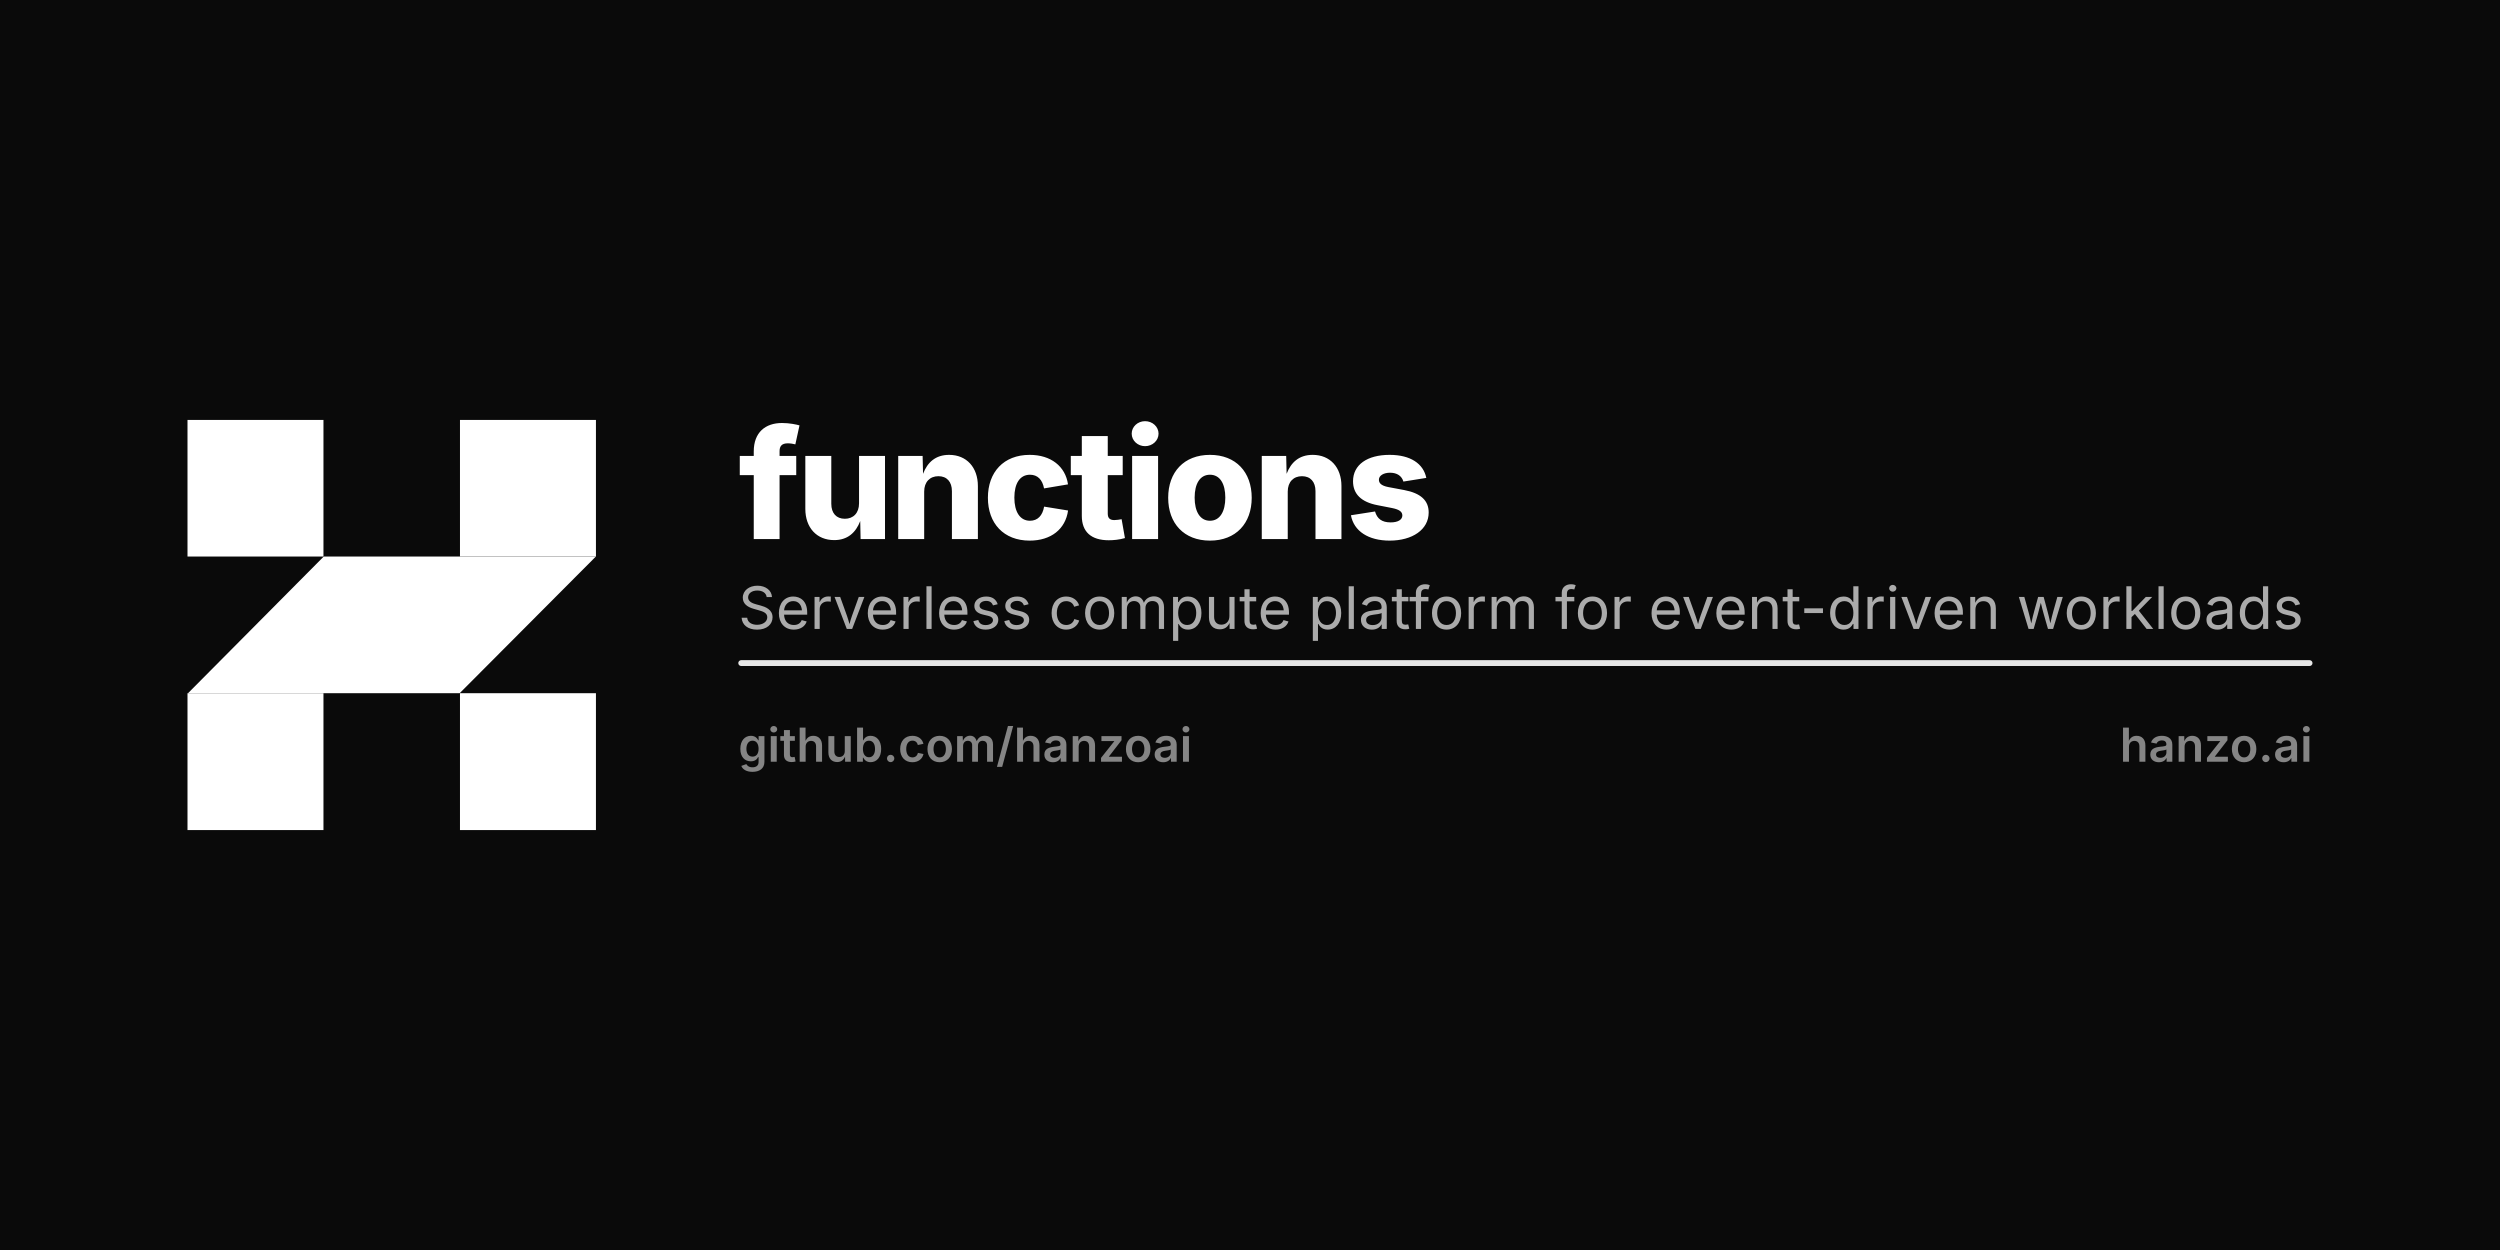
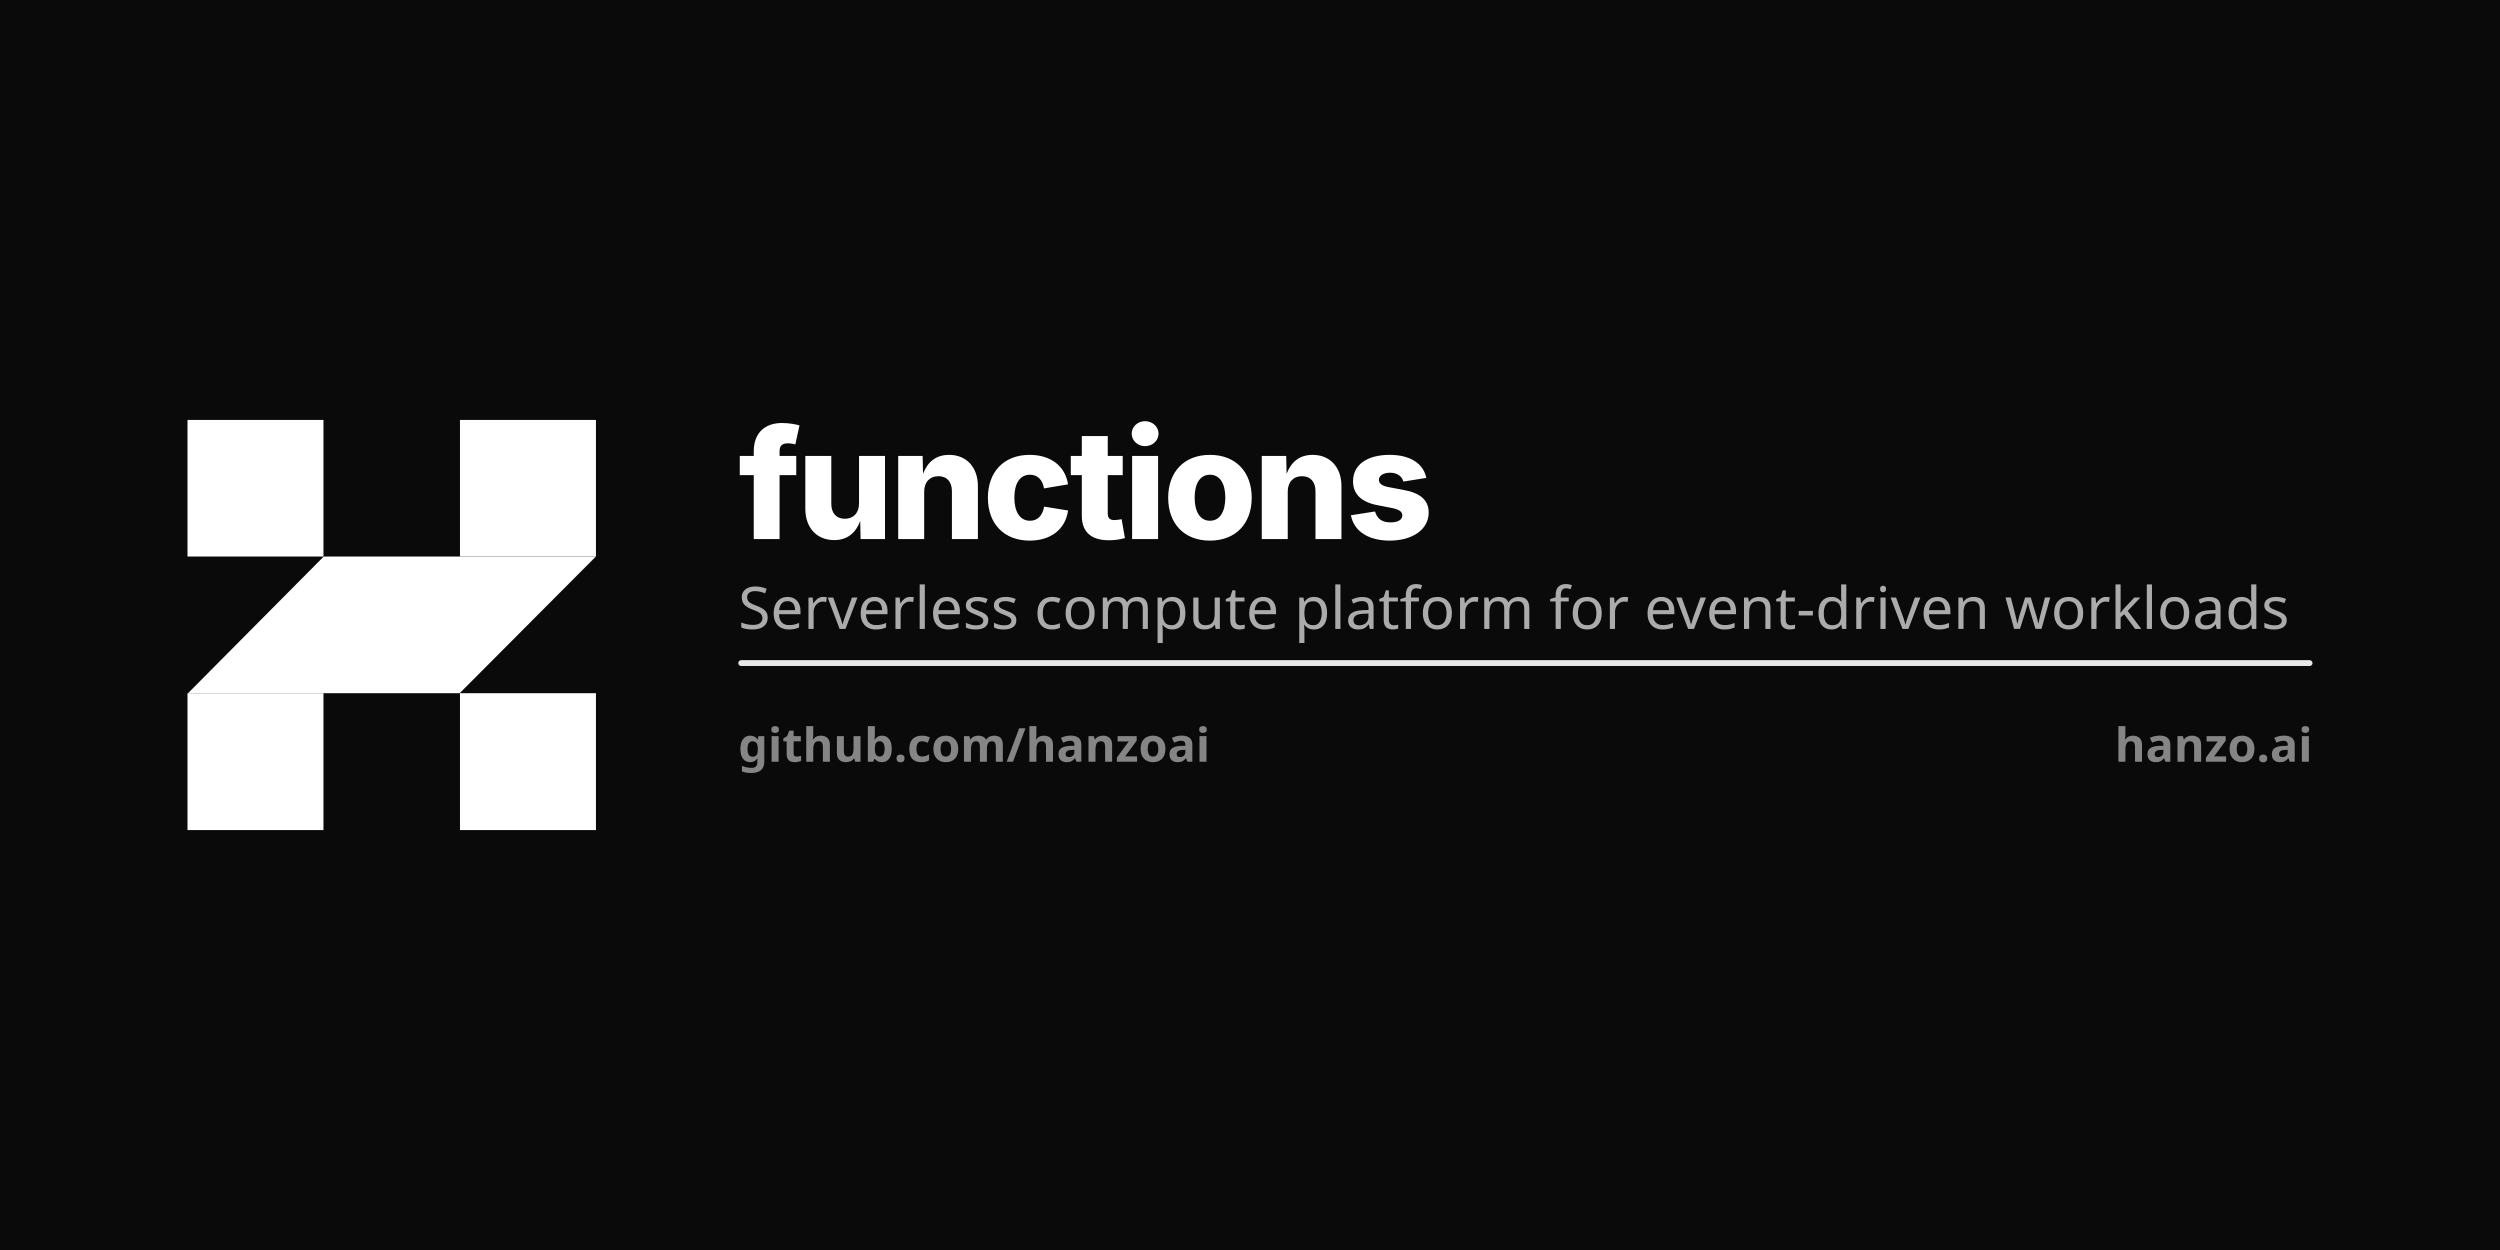
<svg xmlns="http://www.w3.org/2000/svg" width="1280" height="640" viewBox="0 0 1280 640" role="img" aria-label="functions">
  <rect width="1280" height="640" fill="#0A0A0A" />
  <svg x="96" y="215" width="210" height="210" viewBox="0 0 67 67">
    <path d="M22.21 67V44.637H0V67H22.21Z" fill="#fff" />
    <path d="M66.704 22.318H22.253L0.088 44.637H44.463L66.704 22.318Z" fill="#fff" />
    <path d="M22.21 0H0V22.318H22.21V0Z" fill="#fff" />
    <path d="M66.72 0H44.51V22.318H66.72V0Z" fill="#fff" />
    <path d="M66.72 67V44.637H44.51V67H66.72Z" fill="#fff" />
  </svg>
-   <text x="378" y="276" font-family="Inter,system-ui,-apple-system,sans-serif" font-size="78" font-weight="800" letter-spacing="-2" fill="#ffffff">functions</text>
-   <text x="378" y="322" font-family="Inter,system-ui,sans-serif" font-size="30" fill="#ffffff" opacity=".66">Serverless compute platform for event-driven workloads</text>
+   <text x="378" y="276" font-family="Zen,system-ui,-apple-system,sans-serif" font-size="78" font-weight="800" letter-spacing="-2" fill="#ffffff">functions</text>
+   <text x="378" y="322" font-family="Zen,system-ui,sans-serif" font-size="30" fill="#ffffff" opacity=".66">Serverless compute platform for event-driven workloads</text>
  <rect x="378" y="338" width="806" height="3" rx="1.5" fill="#ffffff" opacity=".9" />
-   <text x="378" y="390" font-family="Inter,system-ui,sans-serif" font-size="24" font-weight="600" fill="#ffffff" opacity=".5">github.com/hanzoai</text>
-   <text x="1184" y="390" text-anchor="end" font-family="Inter,system-ui,sans-serif" font-size="24" font-weight="600" fill="#ffffff" opacity=".5">hanzo.ai</text>
+   <text x="378" y="390" font-family="Zen,system-ui,sans-serif" font-size="24" font-weight="600" fill="#ffffff" opacity=".5">github.com/hanzoai</text>
+   <text x="1184" y="390" text-anchor="end" font-family="Zen,system-ui,sans-serif" font-size="24" font-weight="600" fill="#ffffff" opacity=".5">hanzo.ai</text>
</svg>
